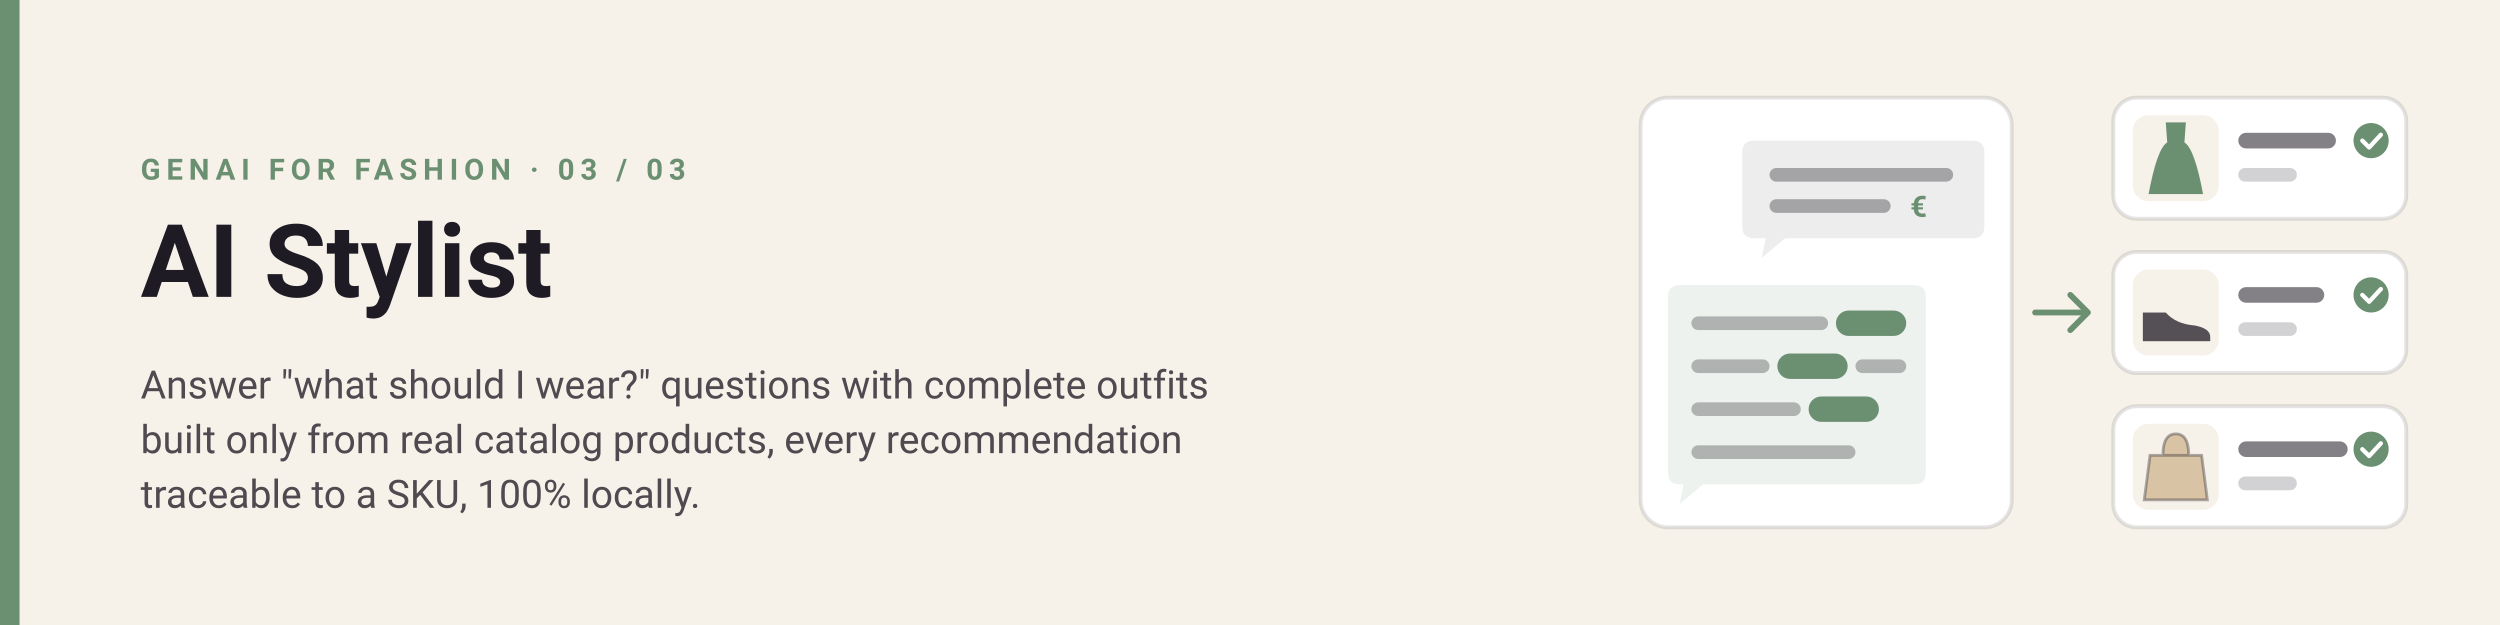
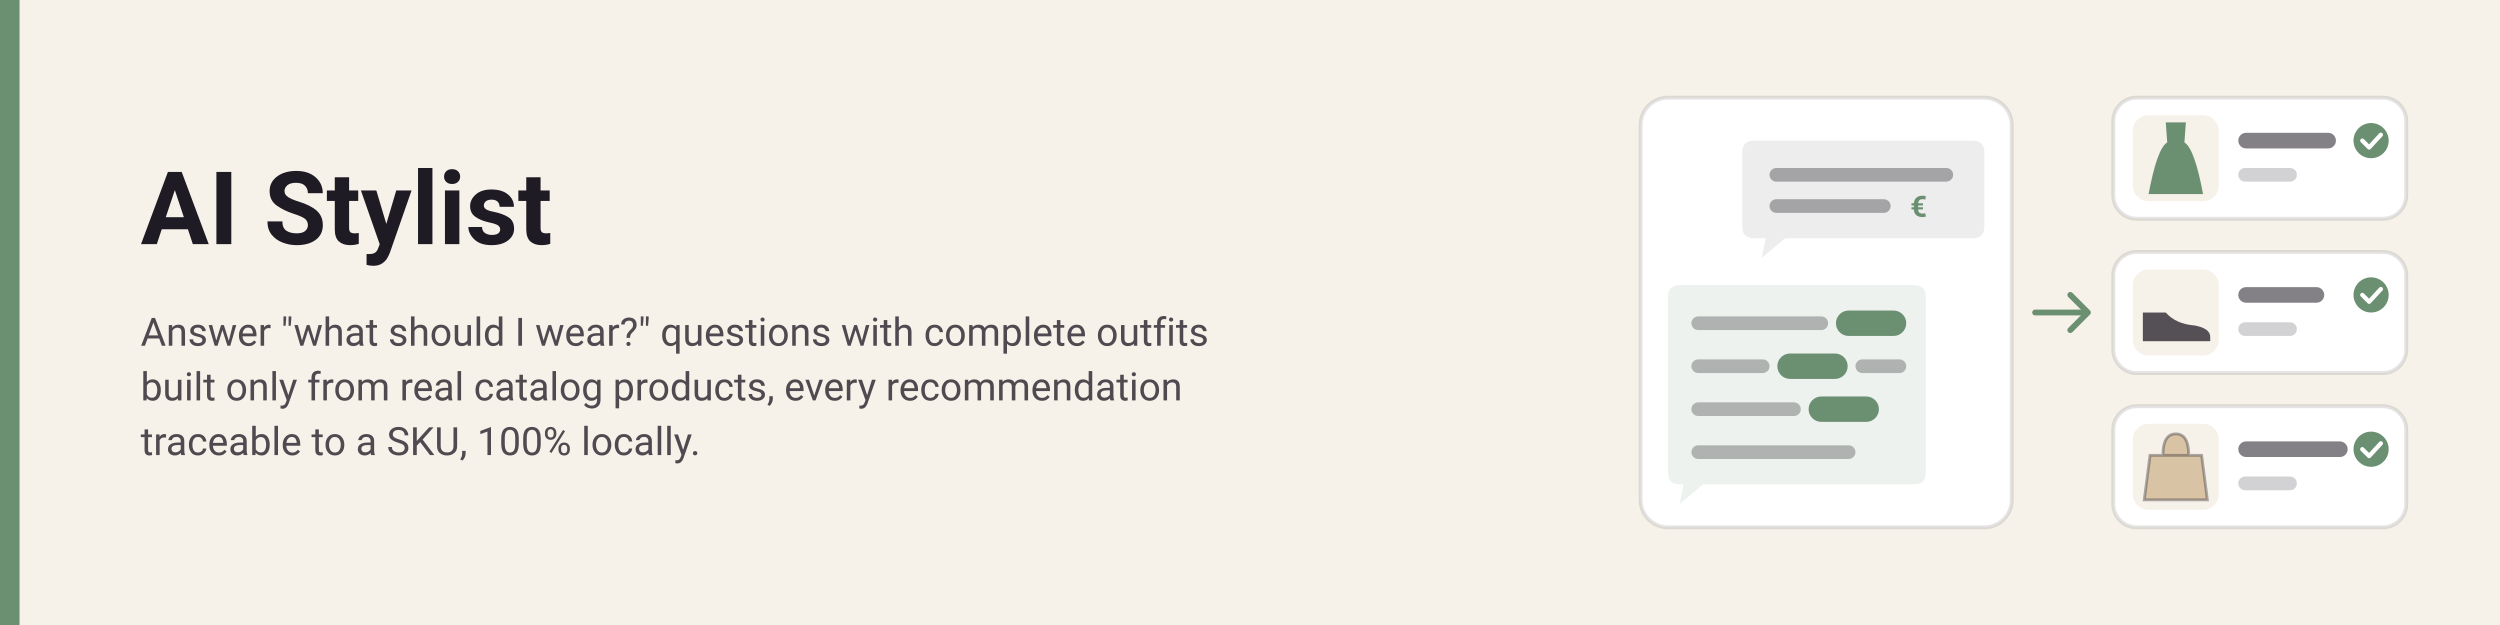
<svg xmlns="http://www.w3.org/2000/svg" width="1280" height="320" viewBox="0 0 1280 320" role="img" aria-labelledby="title desc">
  <style>
    .font { font-family: -apple-system, BlinkMacSystemFont, "Segoe UI", Roboto, "Helvetica Neue", Arial, sans-serif; }
    .ink { fill: #1F1B24; }
    .accent { fill: #6B8F71; }
  </style>
  <rect width="1280" height="320" fill="#F6F1E9" />
  <rect width="10" height="320" class="accent" />
-   <text x="72" y="92" class="font accent" font-size="15" font-weight="600" letter-spacing="3">GENAI FOR FASHION · 03 / 03</text>
-   <text x="72" y="152" class="font ink" font-size="52" font-weight="700">AI Stylist</text>
+   <text x="72" y="125" class="font ink" font-size="52" font-weight="700">AI Stylist</text>
  <g class="font ink" font-size="20" fill-opacity="0.78">
-     <text x="72" y="204">Answer "what should I wear?" questions with complete outfits</text>
-     <text x="72" y="232">built only from real catalog products, every recommendation</text>
-     <text x="72" y="260">traceable to a SKU, 100% locally.</text>
+     <text x="72" y="177">Answer "what should I wear?" questions with complete outfits</text>
+     <text x="72" y="205">built only from real catalog products, every recommendation</text>
+     <text x="72" y="233">traceable to a SKU, 100% locally.</text>
  </g>
  <g transform="translate(840 50)">
    <rect width="190" height="220" rx="14" fill="#FFFFFF" stroke="#1F1B24" stroke-opacity="0.12" stroke-width="2" />
    <path d="M58 22 H170 Q176 22 176 28 V66 Q176 72 170 72 H74 L62 82 L64 72 H58 Q52 72 52 66 V28 Q52 22 58 22 Z" class="ink" fill-opacity="0.08" />
    <rect x="66" y="36" width="94" height="7" rx="3.5" class="ink" fill-opacity="0.35" />
    <rect x="66" y="52" width="62" height="7" rx="3.5" class="ink" fill-opacity="0.35" />
    <text x="138" y="61" class="font accent" font-size="15" font-weight="700">€</text>
    <path d="M20 96 H140 Q146 96 146 102 V192 Q146 198 140 198 H32 L20 208 L22 198 H20 Q14 198 14 192 V102 Q14 96 20 96 Z" class="accent" fill-opacity="0.12" />
    <rect x="26" y="112" width="70" height="7" rx="3.5" class="ink" fill-opacity="0.3" />
    <rect x="100" y="109" width="36" height="13" rx="6.5" class="accent" />
    <rect x="26" y="134" width="40" height="7" rx="3.5" class="ink" fill-opacity="0.3" />
    <rect x="70" y="131" width="36" height="13" rx="6.5" class="accent" />
    <rect x="110" y="134" width="26" height="7" rx="3.5" class="ink" fill-opacity="0.3" />
    <rect x="26" y="156" width="56" height="7" rx="3.5" class="ink" fill-opacity="0.3" />
    <rect x="86" y="153" width="36" height="13" rx="6.5" class="accent" />
    <rect x="26" y="178" width="84" height="7" rx="3.5" class="ink" fill-opacity="0.3" />
  </g>
  <g fill="none" stroke="#6B8F71" stroke-width="3" stroke-linecap="round" stroke-linejoin="round">
    <path d="M1042 160 H1068" />
    <path d="M1060 151 L1069 160 L1060 169" />
  </g>
  <g transform="translate(1082 50)">
    <g>
      <rect width="150" height="62" rx="12" fill="#FFFFFF" stroke="#1F1B24" stroke-opacity="0.12" stroke-width="2" />
      <rect x="10" y="9" width="44" height="44" rx="8" fill="#F6F1E9" />
      <path transform="translate(10 9) scale(0.367)" d="M46,10 L74,10 L72,38 Q86,46 98,110 L22,110 Q34,46 48,38 Z" class="accent" />
      <rect x="64" y="18" width="50" height="8" rx="4" class="ink" fill-opacity="0.55" />
      <rect x="64" y="36" width="30" height="7" rx="3.5" class="ink" fill-opacity="0.2" />
      <circle cx="132" cy="22" r="9" class="accent" />
      <path d="M127.5 22 L131 25.5 L137 19" fill="none" stroke="#FFFFFF" stroke-width="2.2" stroke-linecap="round" stroke-linejoin="round" />
    </g>
    <g transform="translate(0 79)">
      <rect width="150" height="62" rx="12" fill="#FFFFFF" stroke="#1F1B24" stroke-opacity="0.12" stroke-width="2" />
      <rect x="10" y="9" width="44" height="44" rx="8" fill="#F6F1E9" />
      <path transform="translate(10 9) scale(0.367)" d="M14,60 L46,60 Q60,76 86,78 Q108,82 108,94 L108,100 L14,100 Z" class="ink" fill-opacity="0.75" />
      <rect x="64" y="18" width="44" height="8" rx="4" class="ink" fill-opacity="0.55" />
      <rect x="64" y="36" width="30" height="7" rx="3.5" class="ink" fill-opacity="0.2" />
      <circle cx="132" cy="22" r="9" class="accent" />
      <path d="M127.5 22 L131 25.5 L137 19" fill="none" stroke="#FFFFFF" stroke-width="2.2" stroke-linecap="round" stroke-linejoin="round" />
    </g>
    <g transform="translate(0 158)">
      <rect width="150" height="62" rx="12" fill="#FFFFFF" stroke="#1F1B24" stroke-opacity="0.12" stroke-width="2" />
      <rect x="10" y="9" width="44" height="44" rx="8" fill="#F6F1E9" />
      <path transform="translate(10 9) scale(0.367)" d="M24,44 L96,44 L104,106 L16,106 Z M42,44 Q42,14 60,14 Q78,14 78,44" fill="#D8C3A5" stroke="#1F1B24" stroke-opacity="0.35" stroke-width="4" />
      <rect x="64" y="18" width="56" height="8" rx="4" class="ink" fill-opacity="0.55" />
      <rect x="64" y="36" width="30" height="7" rx="3.5" class="ink" fill-opacity="0.2" />
      <circle cx="132" cy="22" r="9" class="accent" />
      <path d="M127.5 22 L131 25.5 L137 19" fill="none" stroke="#FFFFFF" stroke-width="2.2" stroke-linecap="round" stroke-linejoin="round" />
    </g>
  </g>
</svg>
